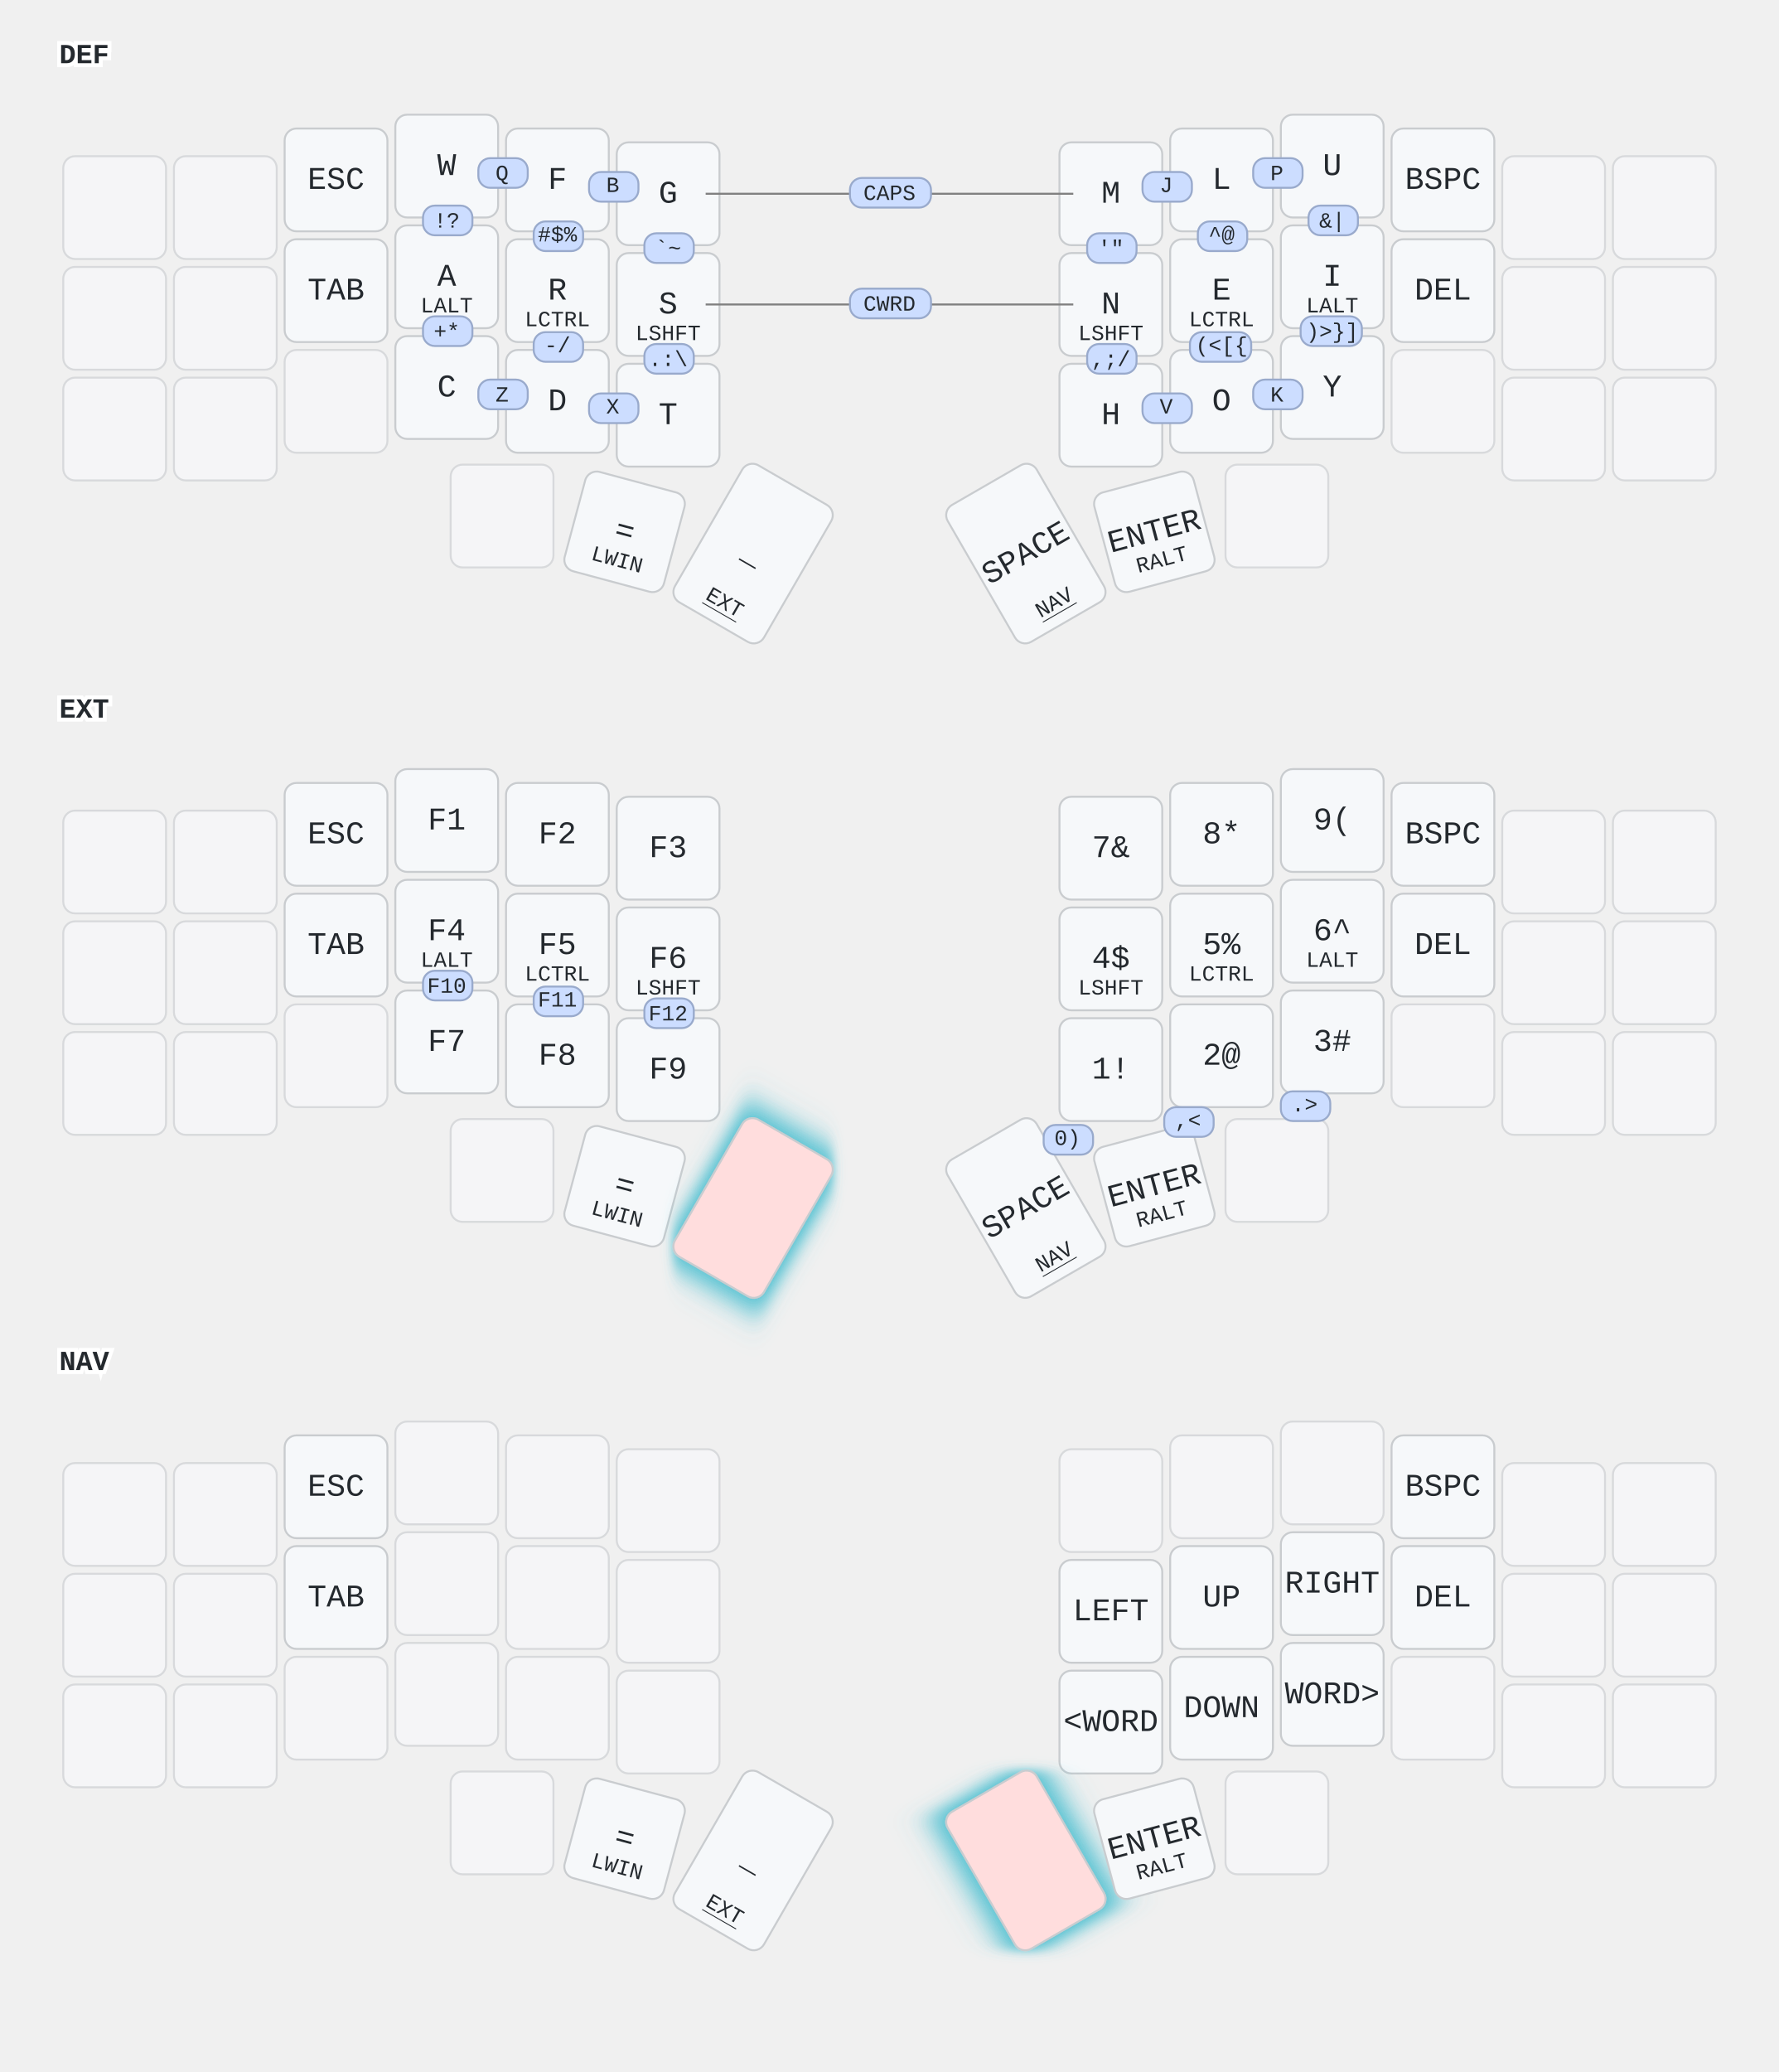
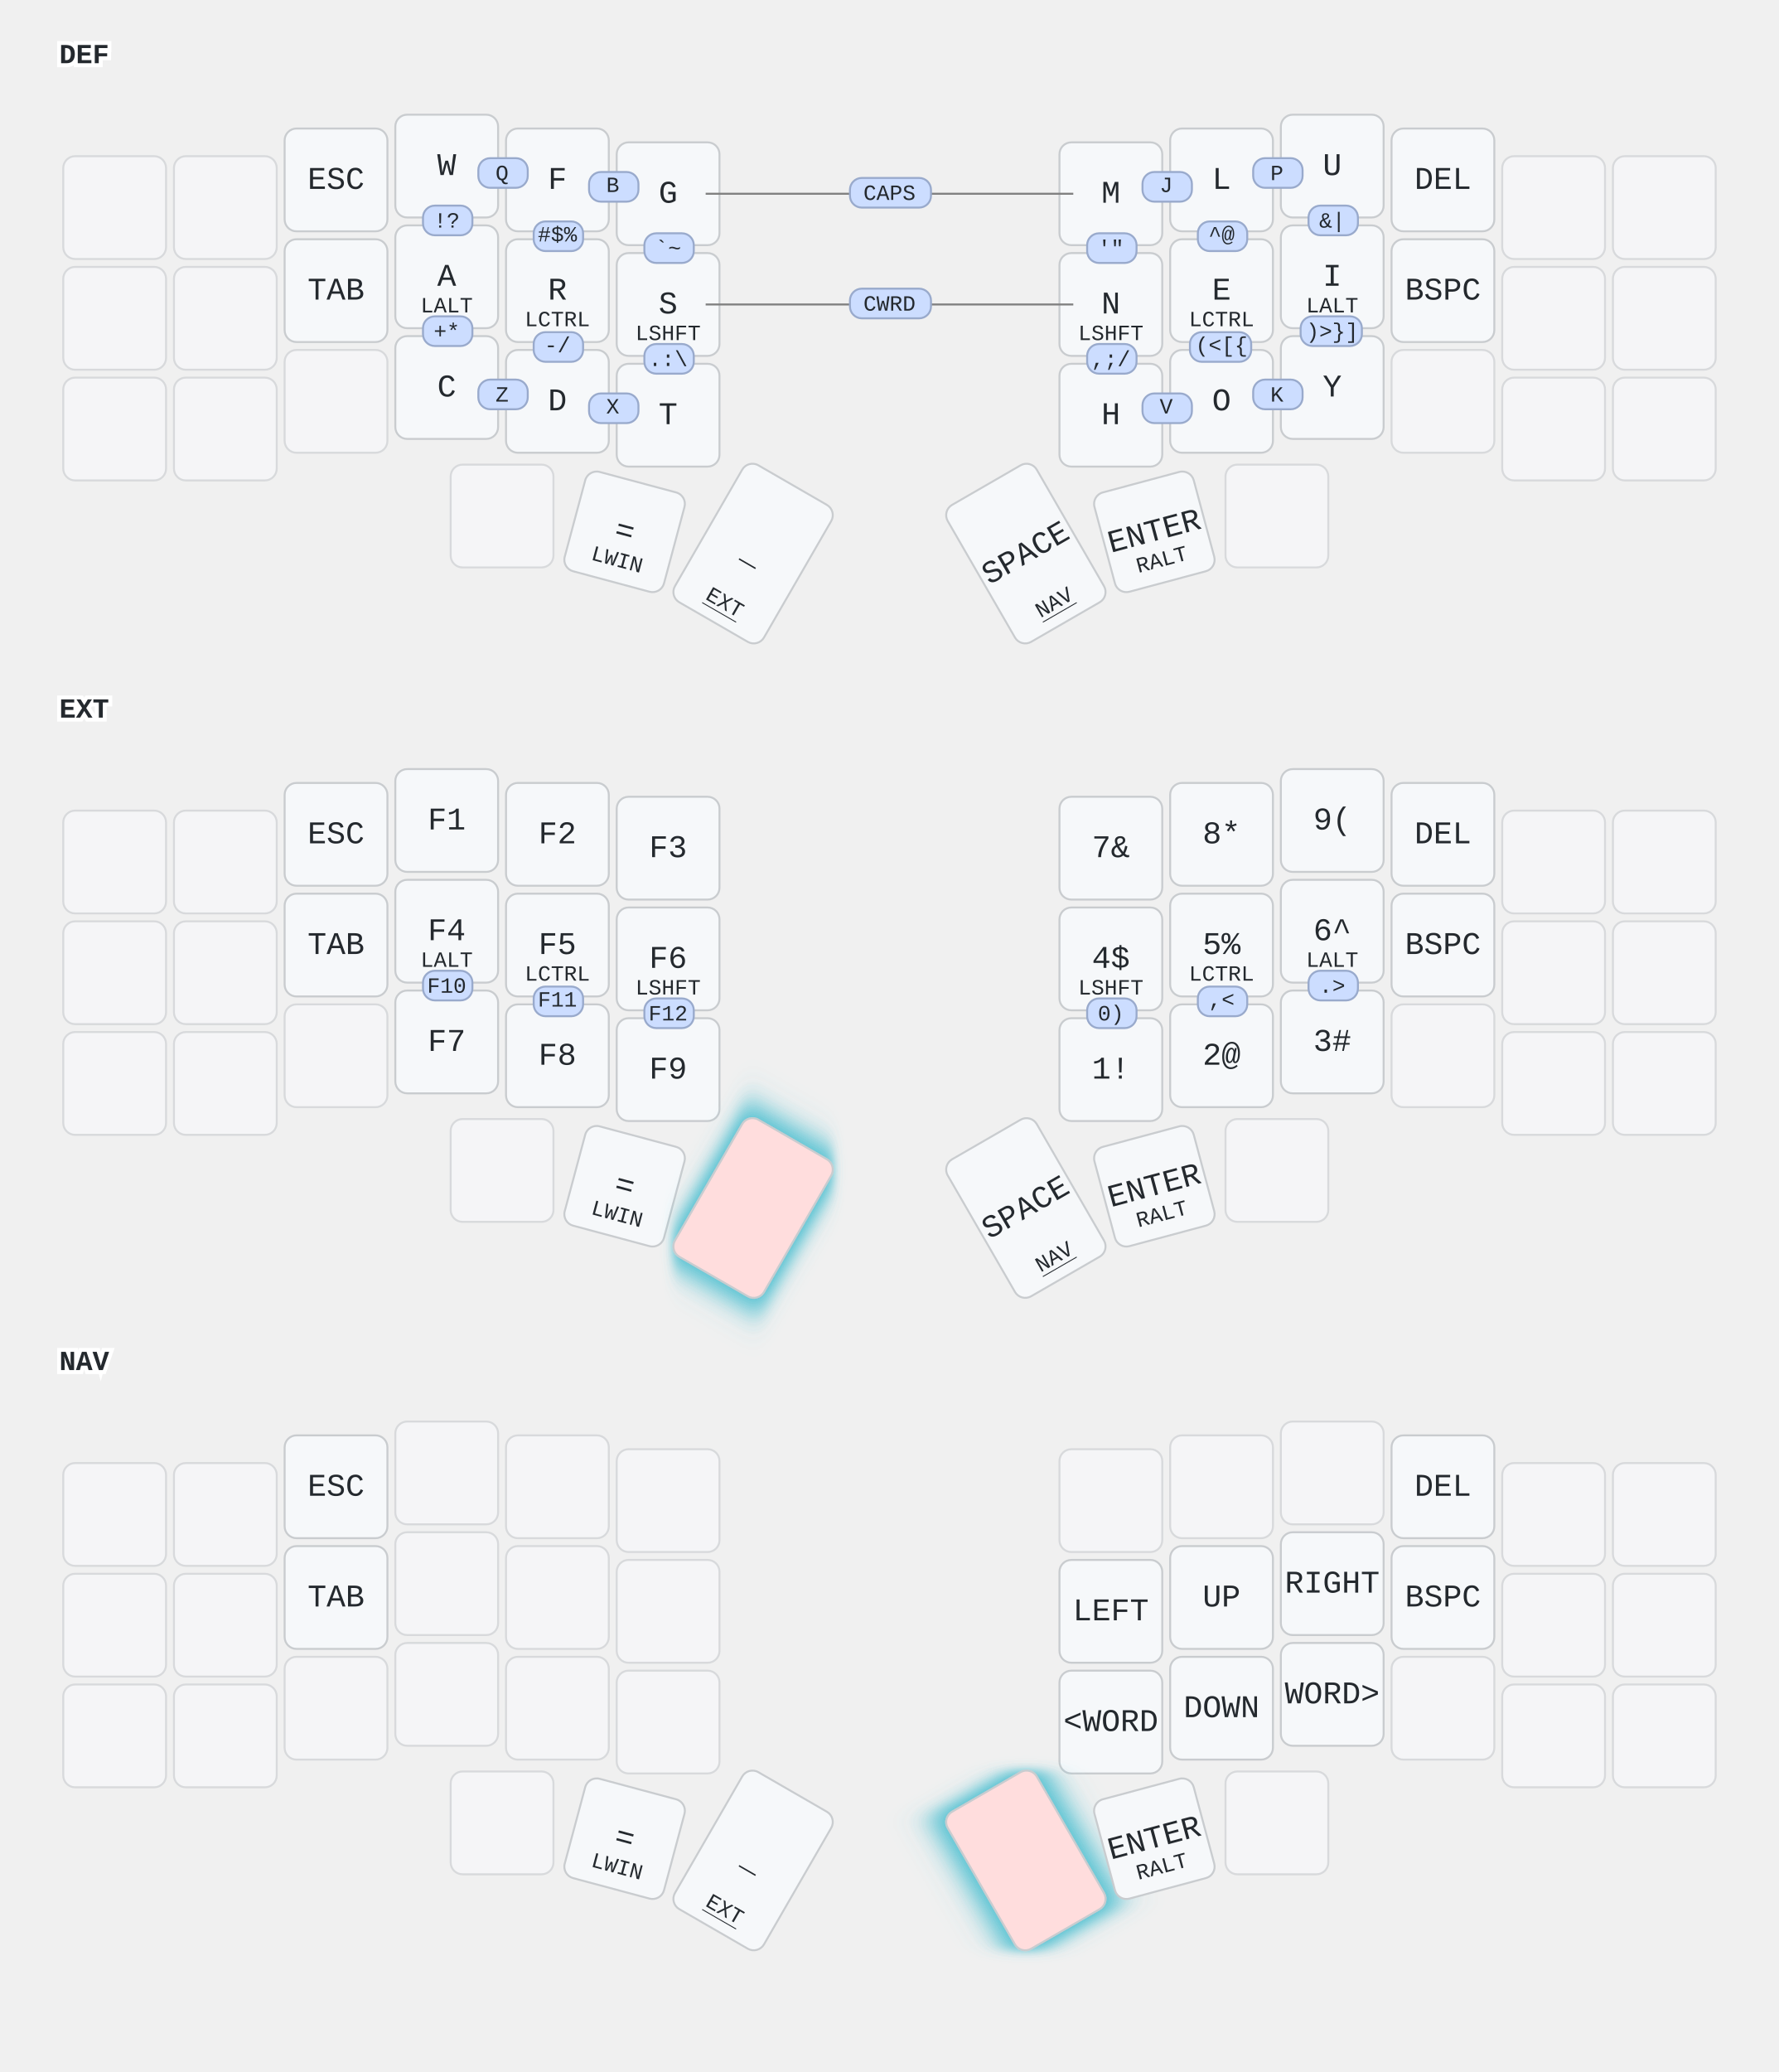
<svg xmlns="http://www.w3.org/2000/svg" xmlns:xlink="http://www.w3.org/1999/xlink" width="900" height="1048" viewBox="0 0 900 1048" class="keymap">
  <defs>/* start glyphs */
<svg id="mdi:chevron-double-left">
      <svg id="mdi-chevron-double-left" viewBox="0 0 24 24">
        <path d="M18.41,7.41L17,6L11,12L17,18L18.41,16.59L13.83,12L18.41,7.41M12.41,7.41L11,6L5,12L11,18L12.41,16.59L7.83,12L12.41,7.41Z" />
      </svg>
    </svg>
    <svg id="mdi:chevron-double-right">
      <svg id="mdi-chevron-double-right" viewBox="0 0 24 24">
        <path d="M5.59,7.41L7,6L13,12L7,18L5.59,16.59L10.17,12L5.59,7.41M11.59,7.41L13,6L19,12L13,18L11.59,16.59L16.17,12L11.59,7.41Z" />
      </svg>
    </svg>
    <svg id="mdi:chevron-down">
      <svg id="mdi-chevron-down" viewBox="0 0 24 24">
        <path d="M7.41,8.58L12,13.17L16.59,8.58L18,10L12,16L6,10L7.41,8.58Z" />
      </svg>
    </svg>
    <svg id="mdi:chevron-left">
      <svg id="mdi-chevron-left" viewBox="0 0 24 24">
        <path d="M15.41,16.58L10.83,12L15.41,7.41L14,6L8,12L14,18L15.41,16.58Z" />
      </svg>
    </svg>
    <svg id="mdi:chevron-right">
      <svg id="mdi-chevron-right" viewBox="0 0 24 24">
        <path d="M8.59,16.58L13.17,12L8.59,7.41L10,6L16,12L10,18L8.59,16.58Z" />
      </svg>
    </svg>
    <svg id="mdi:chevron-up">
      <svg id="mdi-chevron-up" viewBox="0 0 24 24">
        <path d="M7.41,15.41L12,10.83L16.59,15.41L18,14L12,8L6,14L7.41,15.41Z" />
      </svg>
    </svg>
  </defs>/* end glyphs */
<style>/* inherit to force styles through use tags */
svg path {
    fill: inherit;
}

/* font and background color specifications */
svg.keymap {
    font-family: SFMono-Regular,Consolas,Liberation Mono,Menlo,monospace;
    font-size: 14px;
    font-kerning: normal;
    text-rendering: optimizeLegibility;
    fill: #24292e;
}

/* default key styling */
rect.key {
    fill: #f6f8fa;
}

rect.key, rect.combo {
    stroke: #c9cccf;
    stroke-width: 1;
}

/* default key side styling, only used is draw_key_sides is set */
rect.side {
    filter: brightness(90%);
}

/* color accent for combo boxes */
rect.combo, rect.combo-separate {
    fill: #cdf;
}

/* color accent for held keys */
rect.held, rect.combo.held {
    fill: #fdd;
}

/* color accent for ghost (optional) keys */
rect.ghost, rect.combo.ghost {
    stroke-dasharray: 4, 4;
    stroke-width: 2;
}

text {
    text-anchor: middle;
    dominant-baseline: middle;
}

/* styling for layer labels */
text.label {
    font-weight: bold;
    text-anchor: start;
    stroke: white;
    stroke-width: 4;
    paint-order: stroke;
}

/* styling for optional footer */
text.footer {
    text-anchor: end;
    dominant-baseline: auto;
    stroke: white;
    stroke-width: 4;
    paint-order: stroke;
}

/* styling for combo tap, and key hold/shifted label text */
text.combo, text.hold, text.shifted {
    font-size: 11px;
}

text.hold {
    text-anchor: middle;
    dominant-baseline: auto;
}

text.shifted {
    text-anchor: middle;
    dominant-baseline: hanging;
}

text.layer-activator {
    text-decoration: underline;
}

/* styling for hold/shifted label text in combo box */
text.combo.hold, text.combo.shifted {
    font-size: 8px;
}

/* lighter symbol for transparent keys */
text.trans {
    fill: #7b7e81;
}

/* styling for combo dendrons */
path.combo {
    stroke-width: 1;
    stroke: gray;
    fill: none;
}

/* Start Tabler Icons Cleanup */
/* cannot use height/width with glyphs */
.icon-tabler &gt; path {
    fill: inherit;
    stroke: inherit;
    stroke-width: 2;
}
/* hide tabler's default box */
.icon-tabler &gt; path[stroke="none"][fill="none"] {
    visibility: hidden;
}
/* End Tabler Icons Cleanup */

.none, .trans, .ghost {
  opacity: 0.8;
}

/* color accent for combo boxes */
rect.combo, rect.combo-separate {
    fill: #CCDDFF;
    stroke: #99AACC;
}

/* rect.held, rect.combo.held { */
.held {
  opacity: 1.0;
  filter: drop-shadow(0px 0px 6px #4FC0D0);  /* #7979EC); */
}

text.key.tap {
  font-size: 16px;
  /* font-weight: 900; */
}

text.hold, text.shifted {
  /* font-size: 9px; */
  font-weight: normal;
}

text.combo {
  /* font-size: 11px; */
  /* font-weight: bold; */
}
</style>
  <g transform="translate(30, 0)" class="layer-DEF">
    <text x="0" y="28" class="label" id="DEF">DEF</text>
    <g transform="translate(0, 56)">
      <g transform="translate(28, 49)" class="key none keypos-0">
        <rect rx="6" ry="6" x="-26" y="-26" width="52" height="52" class="key none" />
      </g>
      <g transform="translate(84, 49)" class="key none keypos-1">
        <rect rx="6" ry="6" x="-26" y="-26" width="52" height="52" class="key none" />
      </g>
      <g transform="translate(140, 35)" class="key keypos-2">
        <rect rx="6" ry="6" x="-26" y="-26" width="52" height="52" class="key" />
        <text x="0" y="0" class="key tap">ESC</text>
      </g>
      <g transform="translate(196, 28)" class="key keypos-3">
        <rect rx="6" ry="6" x="-26" y="-26" width="52" height="52" class="key" />
        <text x="0" y="0" class="key tap">W</text>
      </g>
      <g transform="translate(252, 35)" class="key keypos-4">
        <rect rx="6" ry="6" x="-26" y="-26" width="52" height="52" class="key" />
        <text x="0" y="0" class="key tap">F</text>
      </g>
      <g transform="translate(308, 42)" class="key keypos-5">
        <rect rx="6" ry="6" x="-26" y="-26" width="52" height="52" class="key" />
        <text x="0" y="0" class="key tap">G</text>
      </g>
      <g transform="translate(532, 42)" class="key keypos-6">
        <rect rx="6" ry="6" x="-26" y="-26" width="52" height="52" class="key" />
        <text x="0" y="0" class="key tap">M</text>
      </g>
      <g transform="translate(588, 35)" class="key keypos-7">
        <rect rx="6" ry="6" x="-26" y="-26" width="52" height="52" class="key" />
        <text x="0" y="0" class="key tap">L</text>
      </g>
      <g transform="translate(644, 28)" class="key keypos-8">
        <rect rx="6" ry="6" x="-26" y="-26" width="52" height="52" class="key" />
        <text x="0" y="0" class="key tap">U</text>
      </g>
      <g transform="translate(700, 35)" class="key keypos-9">
        <rect rx="6" ry="6" x="-26" y="-26" width="52" height="52" class="key" />
-         <text x="0" y="0" class="key tap">BSPC</text>
+         <text x="0" y="0" class="key tap">DEL</text>
      </g>
      <g transform="translate(756, 49)" class="key none keypos-10">
        <rect rx="6" ry="6" x="-26" y="-26" width="52" height="52" class="key none" />
      </g>
      <g transform="translate(812, 49)" class="key none keypos-11">
        <rect rx="6" ry="6" x="-26" y="-26" width="52" height="52" class="key none" />
      </g>
      <g transform="translate(28, 105)" class="key none keypos-12">
        <rect rx="6" ry="6" x="-26" y="-26" width="52" height="52" class="key none" />
      </g>
      <g transform="translate(84, 105)" class="key none keypos-13">
        <rect rx="6" ry="6" x="-26" y="-26" width="52" height="52" class="key none" />
      </g>
      <g transform="translate(140, 91)" class="key keypos-14">
        <rect rx="6" ry="6" x="-26" y="-26" width="52" height="52" class="key" />
        <text x="0" y="0" class="key tap">TAB</text>
      </g>
      <g transform="translate(196, 84)" class="key keypos-15">
        <rect rx="6" ry="6" x="-26" y="-26" width="52" height="52" class="key" />
        <text x="0" y="0" class="key tap">A</text>
        <text x="0" y="18" class="key hold">LALT</text>
      </g>
      <g transform="translate(252, 91)" class="key keypos-16">
        <rect rx="6" ry="6" x="-26" y="-26" width="52" height="52" class="key" />
        <text x="0" y="0" class="key tap">R</text>
        <text x="0" y="18" class="key hold">LCTRL</text>
      </g>
      <g transform="translate(308, 98)" class="key keypos-17">
        <rect rx="6" ry="6" x="-26" y="-26" width="52" height="52" class="key" />
        <text x="0" y="0" class="key tap">S</text>
        <text x="0" y="18" class="key hold">LSHFT</text>
      </g>
      <g transform="translate(532, 98)" class="key keypos-18">
        <rect rx="6" ry="6" x="-26" y="-26" width="52" height="52" class="key" />
        <text x="0" y="0" class="key tap">N</text>
        <text x="0" y="18" class="key hold">LSHFT</text>
      </g>
      <g transform="translate(588, 91)" class="key keypos-19">
        <rect rx="6" ry="6" x="-26" y="-26" width="52" height="52" class="key" />
        <text x="0" y="0" class="key tap">E</text>
        <text x="0" y="18" class="key hold">LCTRL</text>
      </g>
      <g transform="translate(644, 84)" class="key keypos-20">
        <rect rx="6" ry="6" x="-26" y="-26" width="52" height="52" class="key" />
        <text x="0" y="0" class="key tap">I</text>
        <text x="0" y="18" class="key hold">LALT</text>
      </g>
      <g transform="translate(700, 91)" class="key keypos-21">
        <rect rx="6" ry="6" x="-26" y="-26" width="52" height="52" class="key" />
-         <text x="0" y="0" class="key tap">DEL</text>
+         <text x="0" y="0" class="key tap">BSPC</text>
      </g>
      <g transform="translate(756, 105)" class="key none keypos-22">
        <rect rx="6" ry="6" x="-26" y="-26" width="52" height="52" class="key none" />
      </g>
      <g transform="translate(812, 105)" class="key none keypos-23">
        <rect rx="6" ry="6" x="-26" y="-26" width="52" height="52" class="key none" />
      </g>
      <g transform="translate(28, 161)" class="key none keypos-24">
        <rect rx="6" ry="6" x="-26" y="-26" width="52" height="52" class="key none" />
      </g>
      <g transform="translate(84, 161)" class="key none keypos-25">
        <rect rx="6" ry="6" x="-26" y="-26" width="52" height="52" class="key none" />
      </g>
      <g transform="translate(140, 147)" class="key none keypos-26">
        <rect rx="6" ry="6" x="-26" y="-26" width="52" height="52" class="key none" />
      </g>
      <g transform="translate(196, 140)" class="key keypos-27">
        <rect rx="6" ry="6" x="-26" y="-26" width="52" height="52" class="key" />
        <text x="0" y="0" class="key tap">C</text>
      </g>
      <g transform="translate(252, 147)" class="key keypos-28">
        <rect rx="6" ry="6" x="-26" y="-26" width="52" height="52" class="key" />
        <text x="0" y="0" class="key tap">D</text>
      </g>
      <g transform="translate(308, 154)" class="key keypos-29">
        <rect rx="6" ry="6" x="-26" y="-26" width="52" height="52" class="key" />
        <text x="0" y="0" class="key tap">T</text>
      </g>
      <g transform="translate(532, 154)" class="key keypos-30">
        <rect rx="6" ry="6" x="-26" y="-26" width="52" height="52" class="key" />
        <text x="0" y="0" class="key tap">H</text>
      </g>
      <g transform="translate(588, 147)" class="key keypos-31">
        <rect rx="6" ry="6" x="-26" y="-26" width="52" height="52" class="key" />
        <text x="0" y="0" class="key tap">O</text>
      </g>
      <g transform="translate(644, 140)" class="key keypos-32">
        <rect rx="6" ry="6" x="-26" y="-26" width="52" height="52" class="key" />
        <text x="0" y="0" class="key tap">Y</text>
      </g>
      <g transform="translate(700, 147)" class="key none keypos-33">
        <rect rx="6" ry="6" x="-26" y="-26" width="52" height="52" class="key none" />
      </g>
      <g transform="translate(756, 161)" class="key none keypos-34">
        <rect rx="6" ry="6" x="-26" y="-26" width="52" height="52" class="key none" />
      </g>
      <g transform="translate(812, 161)" class="key none keypos-35">
        <rect rx="6" ry="6" x="-26" y="-26" width="52" height="52" class="key none" />
      </g>
      <g transform="translate(224, 205)" class="key none keypos-36">
        <rect rx="6" ry="6" x="-26" y="-26" width="52" height="52" class="key none" />
      </g>
      <g transform="translate(286, 213) rotate(15.0)" class="key keypos-37">
        <rect rx="6" ry="6" x="-26" y="-26" width="52" height="52" class="key" />
        <text x="0" y="0" class="key tap">=</text>
        <text x="0" y="18" class="key hold">LWIN</text>
      </g>
      <g transform="translate(351, 224) rotate(30.0)" class="key keypos-38">
        <rect rx="6" ry="6" x="-26" y="-40" width="52" height="80" class="key" />
        <text x="0" y="0" class="key tap">_</text>
        <a href="#EXT">
          <text x="0" y="32" class="key hold layer-activator">EXT</text>
        </a>
      </g>
      <g transform="translate(489, 224) rotate(-30.0)" class="key keypos-39">
        <rect rx="6" ry="6" x="-26" y="-40" width="52" height="80" class="key" />
        <text x="0" y="0" class="key tap">SPACE</text>
        <a href="#NAV">
          <text x="0" y="32" class="key hold layer-activator">NAV</text>
        </a>
      </g>
      <g transform="translate(554, 213) rotate(-15.0)" class="key keypos-40">
        <rect rx="6" ry="6" x="-26" y="-26" width="52" height="52" class="key" />
        <text x="0" y="0" class="key tap">ENTER</text>
        <text x="0" y="18" class="key hold">RALT</text>
      </g>
      <g transform="translate(616, 205)" class="key none keypos-41">
        <rect rx="6" ry="6" x="-26" y="-26" width="52" height="52" class="key none" />
      </g>
      <g class="combo combopos-0">
        <path d="M420,42 l-93,0" class="combo" />
        <path d="M420,42 l93,0" class="combo" />
        <rect rx="6" ry="6" x="400" y="34" width="41" height="15" class="combo" />
        <text x="420" y="42" class="combo tap">CAPS</text>
      </g>
      <g class="combo combopos-1">
        <path d="M420,98 l-93,0" class="combo" />
        <path d="M420,98 l93,0" class="combo" />
        <rect rx="6" ry="6" x="400" y="90" width="41" height="15" class="combo" />
        <text x="420" y="98" class="combo tap">CWRD</text>
      </g>
      <g class="combo combopos-2">
        <rect rx="6" ry="6" x="212" y="24" width="25" height="15" class="combo" />
        <text x="224" y="32" class="combo tap">Q</text>
      </g>
      <g class="combo combopos-3">
        <rect rx="6" ry="6" x="268" y="31" width="25" height="15" class="combo" />
        <text x="280" y="38" class="combo tap">B</text>
      </g>
      <g class="combo combopos-4">
        <rect rx="6" ry="6" x="212" y="136" width="25" height="15" class="combo" />
        <text x="224" y="144" class="combo tap">Z</text>
      </g>
      <g class="combo combopos-5">
        <rect rx="6" ry="6" x="268" y="143" width="25" height="15" class="combo" />
        <text x="280" y="150" class="combo tap">X</text>
      </g>
      <g class="combo combopos-6">
        <rect rx="6" ry="6" x="548" y="31" width="25" height="15" class="combo" />
        <text x="560" y="38" class="combo tap">J</text>
      </g>
      <g class="combo combopos-7">
        <rect rx="6" ry="6" x="604" y="24" width="25" height="15" class="combo" />
        <text x="616" y="32" class="combo tap">P</text>
      </g>
      <g class="combo combopos-8">
        <rect rx="6" ry="6" x="548" y="143" width="25" height="15" class="combo" />
        <text x="560" y="150" class="combo tap">V</text>
      </g>
      <g class="combo combopos-9">
        <rect rx="6" ry="6" x="604" y="136" width="25" height="15" class="combo" />
        <text x="616" y="144" class="combo tap">K</text>
      </g>
      <g class="combo combopos-10">
        <rect rx="6" ry="6" x="296" y="62" width="25" height="15" class="combo" />
        <text x="308" y="70" class="combo tap">`~</text>
      </g>
      <g class="combo combopos-11">
        <rect rx="6" ry="6" x="520" y="62" width="25" height="15" class="combo" />
        <text x="532" y="70" class="combo tap">'"</text>
      </g>
      <g class="combo combopos-12">
        <rect rx="6" ry="6" x="296" y="118" width="25" height="15" class="combo" />
        <text x="308" y="126" class="combo tap">.:\</text>
      </g>
      <g class="combo combopos-13">
        <rect rx="6" ry="6" x="520" y="118" width="25" height="15" class="combo" />
        <text x="532" y="126" class="combo tap">,;/</text>
      </g>
      <g class="combo combopos-14">
        <rect rx="6" ry="6" x="572" y="112" width="31" height="15" class="combo" />
        <text x="588" y="119" class="combo tap">(&lt;[{</text>
      </g>
      <g class="combo combopos-15">
        <rect rx="6" ry="6" x="628" y="104" width="31" height="15" class="combo" />
        <text x="644" y="112" class="combo tap">)&gt;}]</text>
      </g>
      <g class="combo combopos-16">
        <rect rx="6" ry="6" x="184" y="104" width="25" height="15" class="combo" />
        <text x="196" y="112" class="combo tap">+*</text>
      </g>
      <g class="combo combopos-17">
        <rect rx="6" ry="6" x="240" y="112" width="25" height="15" class="combo" />
        <text x="252" y="119" class="combo tap">-/</text>
      </g>
      <g class="combo combopos-18">
        <rect rx="6" ry="6" x="184" y="48" width="25" height="15" class="combo" />
        <text x="196" y="56" class="combo tap">!?</text>
      </g>
      <g class="combo combopos-19">
        <rect rx="6" ry="6" x="240" y="56" width="25" height="15" class="combo" />
        <text x="252" y="63" class="combo tap">#$%</text>
      </g>
      <g class="combo combopos-20">
        <rect rx="6" ry="6" x="576" y="56" width="25" height="15" class="combo" />
        <text x="588" y="63" class="combo tap">^@</text>
      </g>
      <g class="combo combopos-21">
        <rect rx="6" ry="6" x="632" y="48" width="25" height="15" class="combo" />
        <text x="644" y="56" class="combo tap">&amp;|</text>
      </g>
    </g>
  </g>
  <g transform="translate(30, 331)" class="layer-EXT">
    <text x="0" y="28" class="label" id="EXT">EXT</text>
    <g transform="translate(0, 56)">
      <g transform="translate(28, 49)" class="key none keypos-0">
        <rect rx="6" ry="6" x="-26" y="-26" width="52" height="52" class="key none" />
      </g>
      <g transform="translate(84, 49)" class="key none keypos-1">
        <rect rx="6" ry="6" x="-26" y="-26" width="52" height="52" class="key none" />
      </g>
      <g transform="translate(140, 35)" class="key keypos-2">
        <rect rx="6" ry="6" x="-26" y="-26" width="52" height="52" class="key" />
        <text x="0" y="0" class="key tap">ESC</text>
      </g>
      <g transform="translate(196, 28)" class="key keypos-3">
        <rect rx="6" ry="6" x="-26" y="-26" width="52" height="52" class="key" />
        <text x="0" y="0" class="key tap">F1</text>
      </g>
      <g transform="translate(252, 35)" class="key keypos-4">
        <rect rx="6" ry="6" x="-26" y="-26" width="52" height="52" class="key" />
        <text x="0" y="0" class="key tap">F2</text>
      </g>
      <g transform="translate(308, 42)" class="key keypos-5">
        <rect rx="6" ry="6" x="-26" y="-26" width="52" height="52" class="key" />
        <text x="0" y="0" class="key tap">F3</text>
      </g>
      <g transform="translate(532, 42)" class="key keypos-6">
        <rect rx="6" ry="6" x="-26" y="-26" width="52" height="52" class="key" />
        <text x="0" y="0" class="key tap">7&amp;</text>
      </g>
      <g transform="translate(588, 35)" class="key keypos-7">
        <rect rx="6" ry="6" x="-26" y="-26" width="52" height="52" class="key" />
        <text x="0" y="0" class="key tap">8*</text>
      </g>
      <g transform="translate(644, 28)" class="key keypos-8">
        <rect rx="6" ry="6" x="-26" y="-26" width="52" height="52" class="key" />
        <text x="0" y="0" class="key tap">9(</text>
      </g>
      <g transform="translate(700, 35)" class="key keypos-9">
        <rect rx="6" ry="6" x="-26" y="-26" width="52" height="52" class="key" />
-         <text x="0" y="0" class="key tap">BSPC</text>
+         <text x="0" y="0" class="key tap">DEL</text>
      </g>
      <g transform="translate(756, 49)" class="key none keypos-10">
        <rect rx="6" ry="6" x="-26" y="-26" width="52" height="52" class="key none" />
      </g>
      <g transform="translate(812, 49)" class="key none keypos-11">
        <rect rx="6" ry="6" x="-26" y="-26" width="52" height="52" class="key none" />
      </g>
      <g transform="translate(28, 105)" class="key none keypos-12">
        <rect rx="6" ry="6" x="-26" y="-26" width="52" height="52" class="key none" />
      </g>
      <g transform="translate(84, 105)" class="key none keypos-13">
        <rect rx="6" ry="6" x="-26" y="-26" width="52" height="52" class="key none" />
      </g>
      <g transform="translate(140, 91)" class="key keypos-14">
        <rect rx="6" ry="6" x="-26" y="-26" width="52" height="52" class="key" />
        <text x="0" y="0" class="key tap">TAB</text>
      </g>
      <g transform="translate(196, 84)" class="key keypos-15">
        <rect rx="6" ry="6" x="-26" y="-26" width="52" height="52" class="key" />
        <text x="0" y="0" class="key tap">F4</text>
        <text x="0" y="18" class="key hold">LALT</text>
      </g>
      <g transform="translate(252, 91)" class="key keypos-16">
        <rect rx="6" ry="6" x="-26" y="-26" width="52" height="52" class="key" />
        <text x="0" y="0" class="key tap">F5</text>
        <text x="0" y="18" class="key hold">LCTRL</text>
      </g>
      <g transform="translate(308, 98)" class="key keypos-17">
        <rect rx="6" ry="6" x="-26" y="-26" width="52" height="52" class="key" />
        <text x="0" y="0" class="key tap">F6</text>
        <text x="0" y="18" class="key hold">LSHFT</text>
      </g>
      <g transform="translate(532, 98)" class="key keypos-18">
        <rect rx="6" ry="6" x="-26" y="-26" width="52" height="52" class="key" />
        <text x="0" y="0" class="key tap">4$</text>
        <text x="0" y="18" class="key hold">LSHFT</text>
      </g>
      <g transform="translate(588, 91)" class="key keypos-19">
        <rect rx="6" ry="6" x="-26" y="-26" width="52" height="52" class="key" />
        <text x="0" y="0" class="key tap">5%</text>
        <text x="0" y="18" class="key hold">LCTRL</text>
      </g>
      <g transform="translate(644, 84)" class="key keypos-20">
        <rect rx="6" ry="6" x="-26" y="-26" width="52" height="52" class="key" />
        <text x="0" y="0" class="key tap">6^</text>
        <text x="0" y="18" class="key hold">LALT</text>
      </g>
      <g transform="translate(700, 91)" class="key keypos-21">
        <rect rx="6" ry="6" x="-26" y="-26" width="52" height="52" class="key" />
-         <text x="0" y="0" class="key tap">DEL</text>
+         <text x="0" y="0" class="key tap">BSPC</text>
      </g>
      <g transform="translate(756, 105)" class="key none keypos-22">
        <rect rx="6" ry="6" x="-26" y="-26" width="52" height="52" class="key none" />
      </g>
      <g transform="translate(812, 105)" class="key none keypos-23">
        <rect rx="6" ry="6" x="-26" y="-26" width="52" height="52" class="key none" />
      </g>
      <g transform="translate(28, 161)" class="key none keypos-24">
        <rect rx="6" ry="6" x="-26" y="-26" width="52" height="52" class="key none" />
      </g>
      <g transform="translate(84, 161)" class="key none keypos-25">
        <rect rx="6" ry="6" x="-26" y="-26" width="52" height="52" class="key none" />
      </g>
      <g transform="translate(140, 147)" class="key none keypos-26">
        <rect rx="6" ry="6" x="-26" y="-26" width="52" height="52" class="key none" />
      </g>
      <g transform="translate(196, 140)" class="key keypos-27">
        <rect rx="6" ry="6" x="-26" y="-26" width="52" height="52" class="key" />
        <text x="0" y="0" class="key tap">F7</text>
      </g>
      <g transform="translate(252, 147)" class="key keypos-28">
        <rect rx="6" ry="6" x="-26" y="-26" width="52" height="52" class="key" />
        <text x="0" y="0" class="key tap">F8</text>
      </g>
      <g transform="translate(308, 154)" class="key keypos-29">
        <rect rx="6" ry="6" x="-26" y="-26" width="52" height="52" class="key" />
        <text x="0" y="0" class="key tap">F9</text>
      </g>
      <g transform="translate(532, 154)" class="key keypos-30">
        <rect rx="6" ry="6" x="-26" y="-26" width="52" height="52" class="key" />
        <text x="0" y="0" class="key tap">1!</text>
      </g>
      <g transform="translate(588, 147)" class="key keypos-31">
        <rect rx="6" ry="6" x="-26" y="-26" width="52" height="52" class="key" />
        <text x="0" y="0" class="key tap">2@</text>
      </g>
      <g transform="translate(644, 140)" class="key keypos-32">
        <rect rx="6" ry="6" x="-26" y="-26" width="52" height="52" class="key" />
        <text x="0" y="0" class="key tap">3#</text>
      </g>
      <g transform="translate(700, 147)" class="key none keypos-33">
        <rect rx="6" ry="6" x="-26" y="-26" width="52" height="52" class="key none" />
      </g>
      <g transform="translate(756, 161)" class="key none keypos-34">
        <rect rx="6" ry="6" x="-26" y="-26" width="52" height="52" class="key none" />
      </g>
      <g transform="translate(812, 161)" class="key none keypos-35">
        <rect rx="6" ry="6" x="-26" y="-26" width="52" height="52" class="key none" />
      </g>
      <g transform="translate(224, 205)" class="key none keypos-36">
        <rect rx="6" ry="6" x="-26" y="-26" width="52" height="52" class="key none" />
      </g>
      <g transform="translate(286, 213) rotate(15.0)" class="key keypos-37">
        <rect rx="6" ry="6" x="-26" y="-26" width="52" height="52" class="key" />
        <text x="0" y="0" class="key tap">=</text>
        <text x="0" y="18" class="key hold">LWIN</text>
      </g>
      <g transform="translate(351, 224) rotate(30.0)" class="key held keypos-38">
        <rect rx="6" ry="6" x="-26" y="-40" width="52" height="80" class="key held" />
      </g>
      <g transform="translate(489, 224) rotate(-30.0)" class="key keypos-39">
        <rect rx="6" ry="6" x="-26" y="-40" width="52" height="80" class="key" />
        <text x="0" y="0" class="key tap">SPACE</text>
        <a href="#NAV">
          <text x="0" y="32" class="key hold layer-activator">NAV</text>
        </a>
      </g>
      <g transform="translate(554, 213) rotate(-15.0)" class="key keypos-40">
        <rect rx="6" ry="6" x="-26" y="-26" width="52" height="52" class="key" />
        <text x="0" y="0" class="key tap">ENTER</text>
        <text x="0" y="18" class="key hold">RALT</text>
      </g>
      <g transform="translate(616, 205)" class="key none keypos-41">
        <rect rx="6" ry="6" x="-26" y="-26" width="52" height="52" class="key none" />
      </g>
      <g class="combo combopos-0">
        <rect rx="6" ry="6" x="184" y="104" width="25" height="15" class="combo" />
        <text x="196" y="112" class="combo tap">F10</text>
      </g>
      <g class="combo combopos-1">
        <rect rx="6" ry="6" x="240" y="112" width="25" height="15" class="combo" />
        <text x="252" y="119" class="combo tap">F11</text>
      </g>
      <g class="combo combopos-2">
        <rect rx="6" ry="6" x="296" y="118" width="25" height="15" class="combo" />
        <text x="308" y="126" class="combo tap">F12</text>
      </g>
      <g class="combo combopos-3">
-         <rect rx="6" ry="6" x="498" y="182" width="25" height="15" class="combo" />
-         <text x="510" y="189" class="combo tap">0)</text>
+         <rect rx="6" ry="6" x="520" y="118" width="25" height="15" class="combo" />
+         <text x="532" y="126" class="combo tap">0)</text>
      </g>
      <g class="combo combopos-4">
-         <rect rx="6" ry="6" x="559" y="173" width="25" height="15" class="combo" />
-         <text x="571" y="180" class="combo tap">,&lt;</text>
+         <rect rx="6" ry="6" x="576" y="112" width="25" height="15" class="combo" />
+         <text x="588" y="119" class="combo tap">,&lt;</text>
      </g>
      <g class="combo combopos-5">
-         <rect rx="6" ry="6" x="618" y="165" width="25" height="15" class="combo" />
-         <text x="630" y="172" class="combo tap">.&gt;</text>
+         <rect rx="6" ry="6" x="632" y="104" width="25" height="15" class="combo" />
+         <text x="644" y="112" class="combo tap">.&gt;</text>
      </g>
    </g>
  </g>
  <g transform="translate(30, 661)" class="layer-NAV">
    <text x="0" y="28" class="label" id="NAV">NAV</text>
    <g transform="translate(0, 56)">
      <g transform="translate(28, 49)" class="key none keypos-0">
        <rect rx="6" ry="6" x="-26" y="-26" width="52" height="52" class="key none" />
      </g>
      <g transform="translate(84, 49)" class="key none keypos-1">
        <rect rx="6" ry="6" x="-26" y="-26" width="52" height="52" class="key none" />
      </g>
      <g transform="translate(140, 35)" class="key keypos-2">
        <rect rx="6" ry="6" x="-26" y="-26" width="52" height="52" class="key" />
        <text x="0" y="0" class="key tap">ESC</text>
      </g>
      <g transform="translate(196, 28)" class="key none keypos-3">
        <rect rx="6" ry="6" x="-26" y="-26" width="52" height="52" class="key none" />
      </g>
      <g transform="translate(252, 35)" class="key none keypos-4">
        <rect rx="6" ry="6" x="-26" y="-26" width="52" height="52" class="key none" />
      </g>
      <g transform="translate(308, 42)" class="key none keypos-5">
        <rect rx="6" ry="6" x="-26" y="-26" width="52" height="52" class="key none" />
      </g>
      <g transform="translate(532, 42)" class="key none keypos-6">
        <rect rx="6" ry="6" x="-26" y="-26" width="52" height="52" class="key none" />
      </g>
      <g transform="translate(588, 35)" class="key none keypos-7">
        <rect rx="6" ry="6" x="-26" y="-26" width="52" height="52" class="key none" />
      </g>
      <g transform="translate(644, 28)" class="key none keypos-8">
        <rect rx="6" ry="6" x="-26" y="-26" width="52" height="52" class="key none" />
      </g>
      <g transform="translate(700, 35)" class="key keypos-9">
        <rect rx="6" ry="6" x="-26" y="-26" width="52" height="52" class="key" />
-         <text x="0" y="0" class="key tap">BSPC</text>
+         <text x="0" y="0" class="key tap">DEL</text>
      </g>
      <g transform="translate(756, 49)" class="key none keypos-10">
        <rect rx="6" ry="6" x="-26" y="-26" width="52" height="52" class="key none" />
      </g>
      <g transform="translate(812, 49)" class="key none keypos-11">
        <rect rx="6" ry="6" x="-26" y="-26" width="52" height="52" class="key none" />
      </g>
      <g transform="translate(28, 105)" class="key none keypos-12">
        <rect rx="6" ry="6" x="-26" y="-26" width="52" height="52" class="key none" />
      </g>
      <g transform="translate(84, 105)" class="key none keypos-13">
        <rect rx="6" ry="6" x="-26" y="-26" width="52" height="52" class="key none" />
      </g>
      <g transform="translate(140, 91)" class="key keypos-14">
        <rect rx="6" ry="6" x="-26" y="-26" width="52" height="52" class="key" />
        <text x="0" y="0" class="key tap">TAB</text>
      </g>
      <g transform="translate(196, 84)" class="key none keypos-15">
        <rect rx="6" ry="6" x="-26" y="-26" width="52" height="52" class="key none" />
      </g>
      <g transform="translate(252, 91)" class="key none keypos-16">
        <rect rx="6" ry="6" x="-26" y="-26" width="52" height="52" class="key none" />
      </g>
      <g transform="translate(308, 98)" class="key none keypos-17">
        <rect rx="6" ry="6" x="-26" y="-26" width="52" height="52" class="key none" />
      </g>
      <g transform="translate(532, 98)" class="key keypos-18">
        <rect rx="6" ry="6" x="-26" y="-26" width="52" height="52" class="key" />
        <text x="0" y="0" class="key tap">LEFT</text>
        <use href="#mdi:chevron-left" xlink:href="#mdi:chevron-left" x="-6" y="6" height="12" width="12.0" class="key hold glyph mdi:chevron-left" />
      </g>
      <g transform="translate(588, 91)" class="key keypos-19">
        <rect rx="6" ry="6" x="-26" y="-26" width="52" height="52" class="key" />
        <text x="0" y="0" class="key tap">UP</text>
        <use href="#mdi:chevron-up" xlink:href="#mdi:chevron-up" x="-6" y="6" height="12" width="12.0" class="key hold glyph mdi:chevron-up" />
      </g>
      <g transform="translate(644, 84)" class="key keypos-20">
        <rect rx="6" ry="6" x="-26" y="-26" width="52" height="52" class="key" />
        <text x="0" y="0" class="key tap">RIGHT</text>
        <use href="#mdi:chevron-right" xlink:href="#mdi:chevron-right" x="-6" y="6" height="12" width="12.0" class="key hold glyph mdi:chevron-right" />
      </g>
      <g transform="translate(700, 91)" class="key keypos-21">
        <rect rx="6" ry="6" x="-26" y="-26" width="52" height="52" class="key" />
-         <text x="0" y="0" class="key tap">DEL</text>
+         <text x="0" y="0" class="key tap">BSPC</text>
      </g>
      <g transform="translate(756, 105)" class="key none keypos-22">
        <rect rx="6" ry="6" x="-26" y="-26" width="52" height="52" class="key none" />
      </g>
      <g transform="translate(812, 105)" class="key none keypos-23">
        <rect rx="6" ry="6" x="-26" y="-26" width="52" height="52" class="key none" />
      </g>
      <g transform="translate(28, 161)" class="key none keypos-24">
        <rect rx="6" ry="6" x="-26" y="-26" width="52" height="52" class="key none" />
      </g>
      <g transform="translate(84, 161)" class="key none keypos-25">
        <rect rx="6" ry="6" x="-26" y="-26" width="52" height="52" class="key none" />
      </g>
      <g transform="translate(140, 147)" class="key none keypos-26">
        <rect rx="6" ry="6" x="-26" y="-26" width="52" height="52" class="key none" />
      </g>
      <g transform="translate(196, 140)" class="key none keypos-27">
        <rect rx="6" ry="6" x="-26" y="-26" width="52" height="52" class="key none" />
      </g>
      <g transform="translate(252, 147)" class="key none keypos-28">
        <rect rx="6" ry="6" x="-26" y="-26" width="52" height="52" class="key none" />
      </g>
      <g transform="translate(308, 154)" class="key none keypos-29">
        <rect rx="6" ry="6" x="-26" y="-26" width="52" height="52" class="key none" />
      </g>
      <g transform="translate(532, 154)" class="key keypos-30">
        <rect rx="6" ry="6" x="-26" y="-26" width="52" height="52" class="key" />
        <text x="0" y="0" class="key tap">&lt;WORD</text>
        <use href="#mdi:chevron-double-left" xlink:href="#mdi:chevron-double-left" x="-6" y="6" height="12" width="12.0" class="key hold glyph mdi:chevron-double-left" />
      </g>
      <g transform="translate(588, 147)" class="key keypos-31">
        <rect rx="6" ry="6" x="-26" y="-26" width="52" height="52" class="key" />
        <text x="0" y="0" class="key tap">DOWN</text>
        <use href="#mdi:chevron-down" xlink:href="#mdi:chevron-down" x="-6" y="6" height="12" width="12.0" class="key hold glyph mdi:chevron-down" />
      </g>
      <g transform="translate(644, 140)" class="key keypos-32">
        <rect rx="6" ry="6" x="-26" y="-26" width="52" height="52" class="key" />
        <text x="0" y="0" class="key tap">WORD&gt;</text>
        <use href="#mdi:chevron-double-right" xlink:href="#mdi:chevron-double-right" x="-6" y="6" height="12" width="12.0" class="key hold glyph mdi:chevron-double-right" />
      </g>
      <g transform="translate(700, 147)" class="key none keypos-33">
        <rect rx="6" ry="6" x="-26" y="-26" width="52" height="52" class="key none" />
      </g>
      <g transform="translate(756, 161)" class="key none keypos-34">
        <rect rx="6" ry="6" x="-26" y="-26" width="52" height="52" class="key none" />
      </g>
      <g transform="translate(812, 161)" class="key none keypos-35">
        <rect rx="6" ry="6" x="-26" y="-26" width="52" height="52" class="key none" />
      </g>
      <g transform="translate(224, 205)" class="key none keypos-36">
        <rect rx="6" ry="6" x="-26" y="-26" width="52" height="52" class="key none" />
      </g>
      <g transform="translate(286, 213) rotate(15.0)" class="key keypos-37">
        <rect rx="6" ry="6" x="-26" y="-26" width="52" height="52" class="key" />
        <text x="0" y="0" class="key tap">=</text>
        <text x="0" y="18" class="key hold">LWIN</text>
      </g>
      <g transform="translate(351, 224) rotate(30.0)" class="key keypos-38">
        <rect rx="6" ry="6" x="-26" y="-40" width="52" height="80" class="key" />
        <text x="0" y="0" class="key tap">_</text>
        <a href="#EXT">
          <text x="0" y="32" class="key hold layer-activator">EXT</text>
        </a>
      </g>
      <g transform="translate(489, 224) rotate(-30.0)" class="key held keypos-39">
        <rect rx="6" ry="6" x="-26" y="-40" width="52" height="80" class="key held" />
      </g>
      <g transform="translate(554, 213) rotate(-15.0)" class="key keypos-40">
        <rect rx="6" ry="6" x="-26" y="-26" width="52" height="52" class="key" />
        <text x="0" y="0" class="key tap">ENTER</text>
        <text x="0" y="18" class="key hold">RALT</text>
      </g>
      <g transform="translate(616, 205)" class="key none keypos-41">
        <rect rx="6" ry="6" x="-26" y="-26" width="52" height="52" class="key none" />
      </g>
    </g>
  </g>
</svg>
